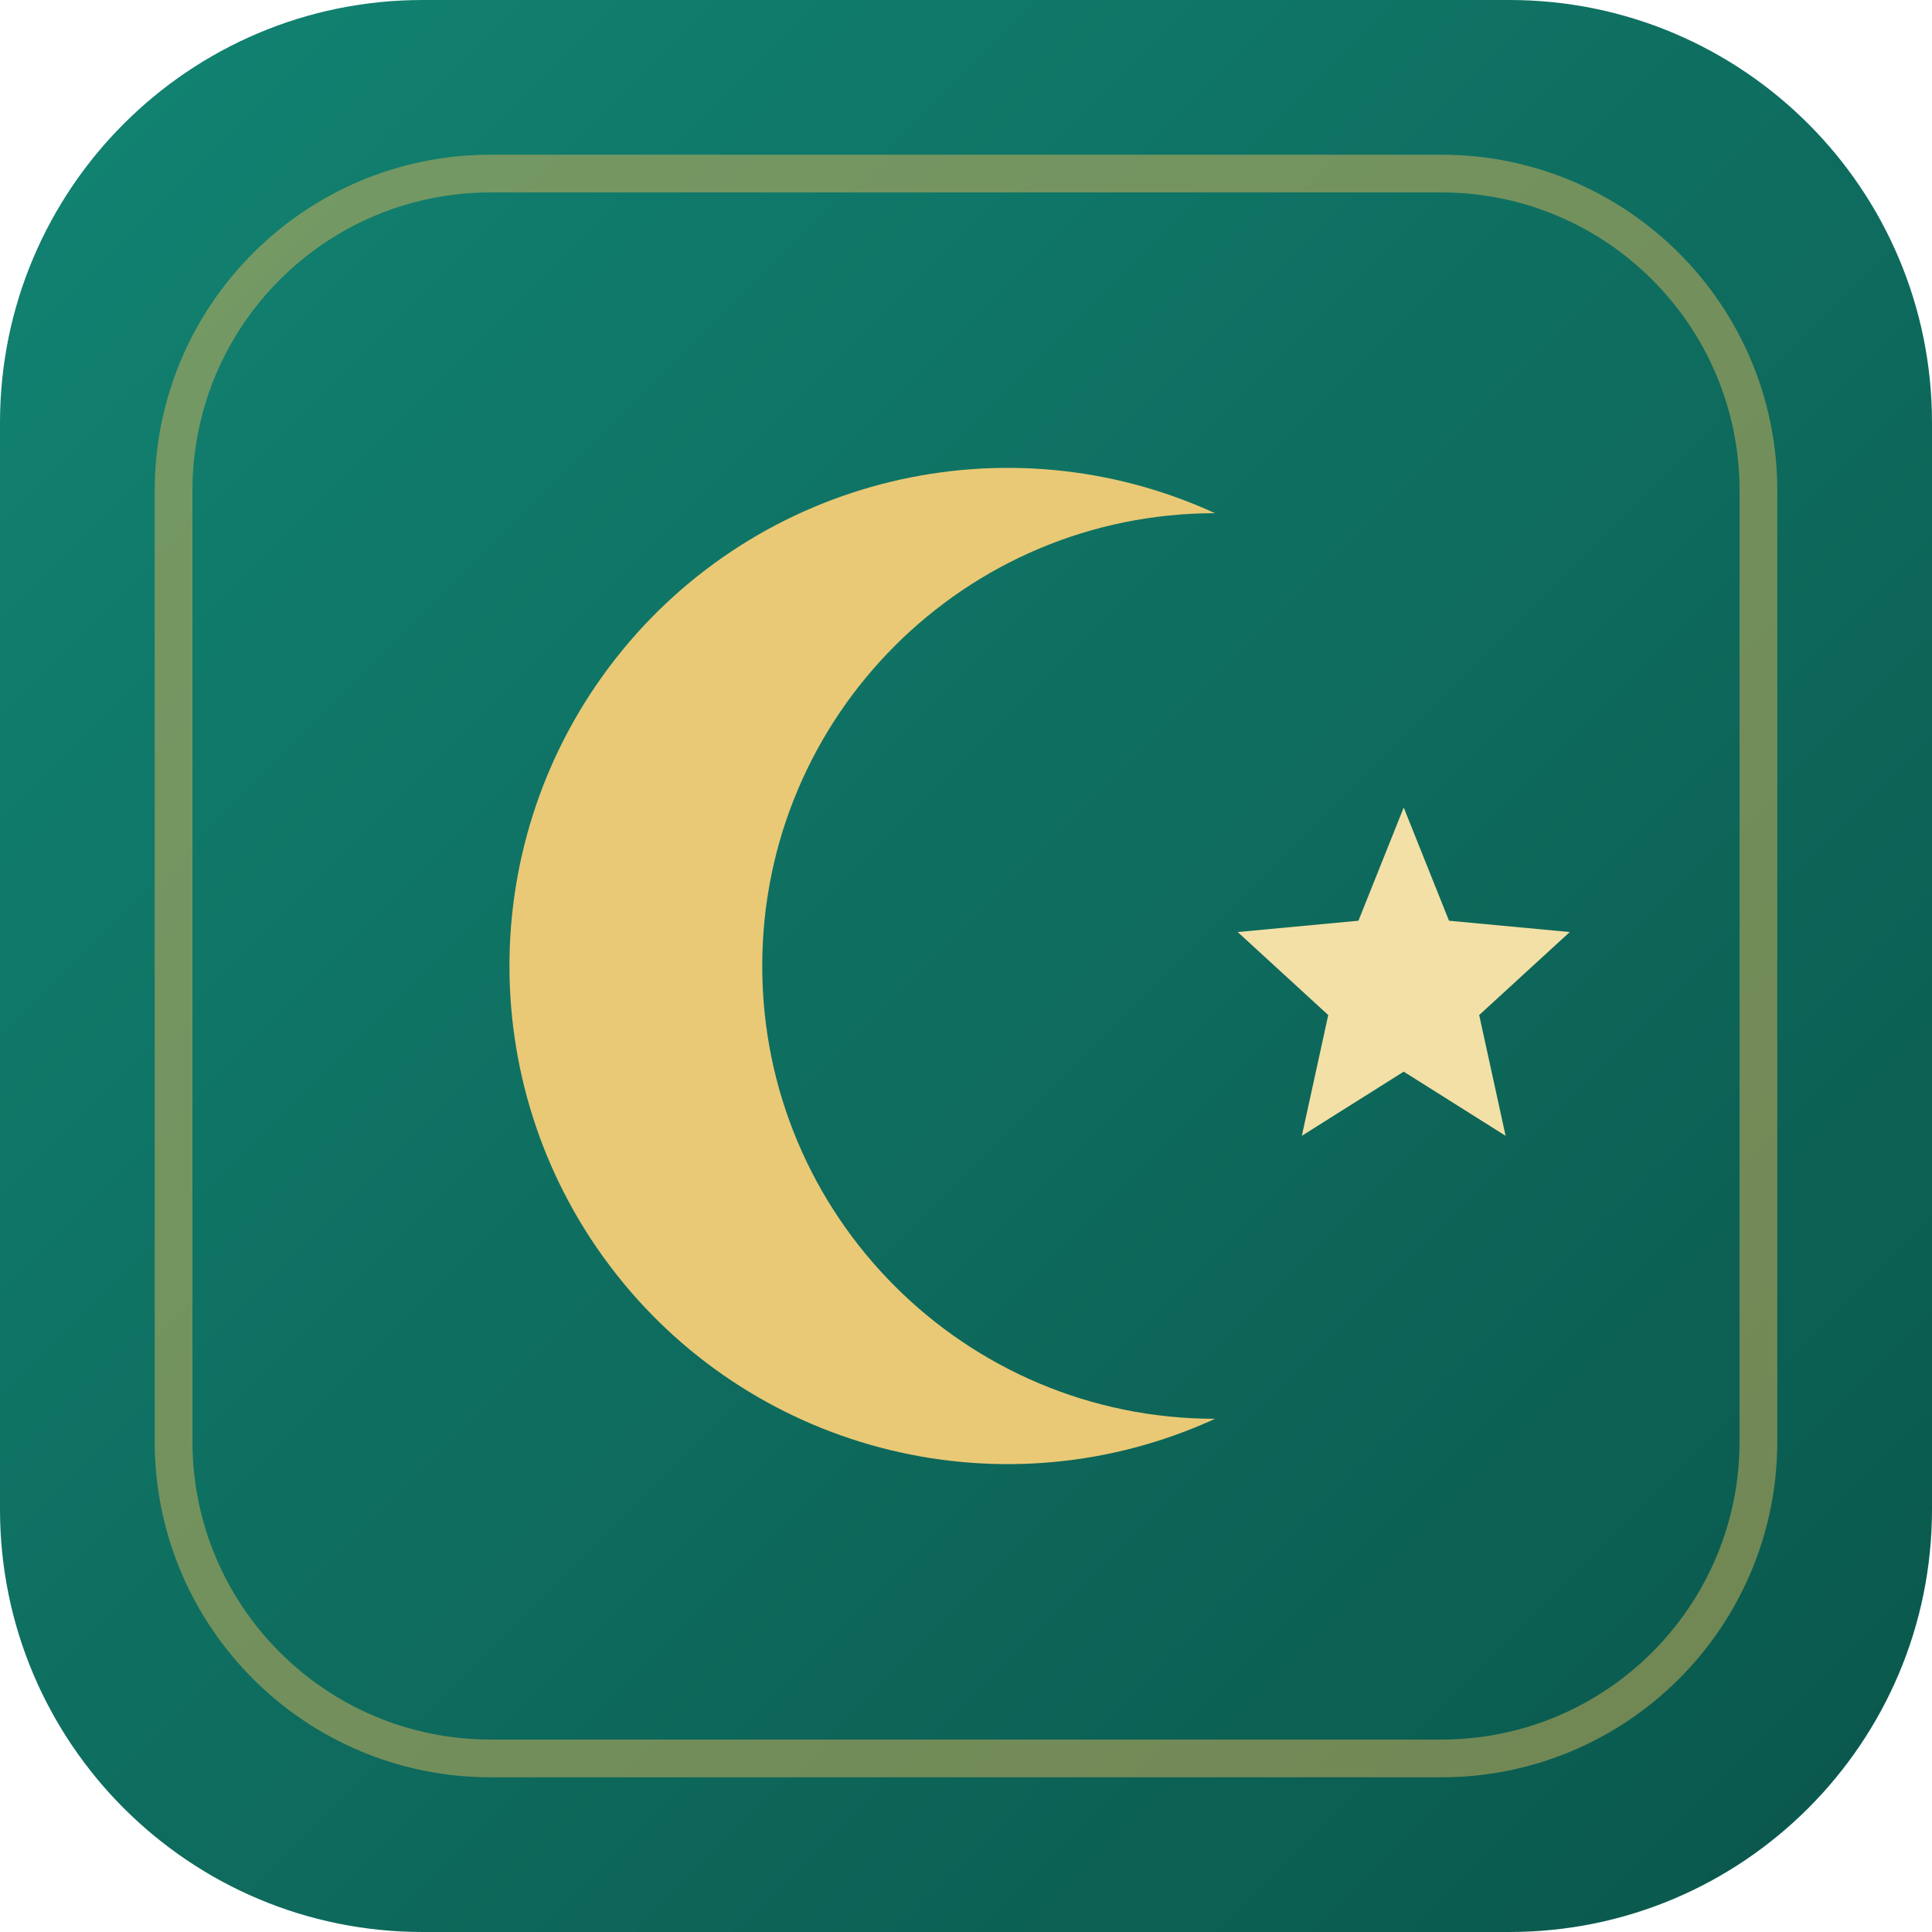
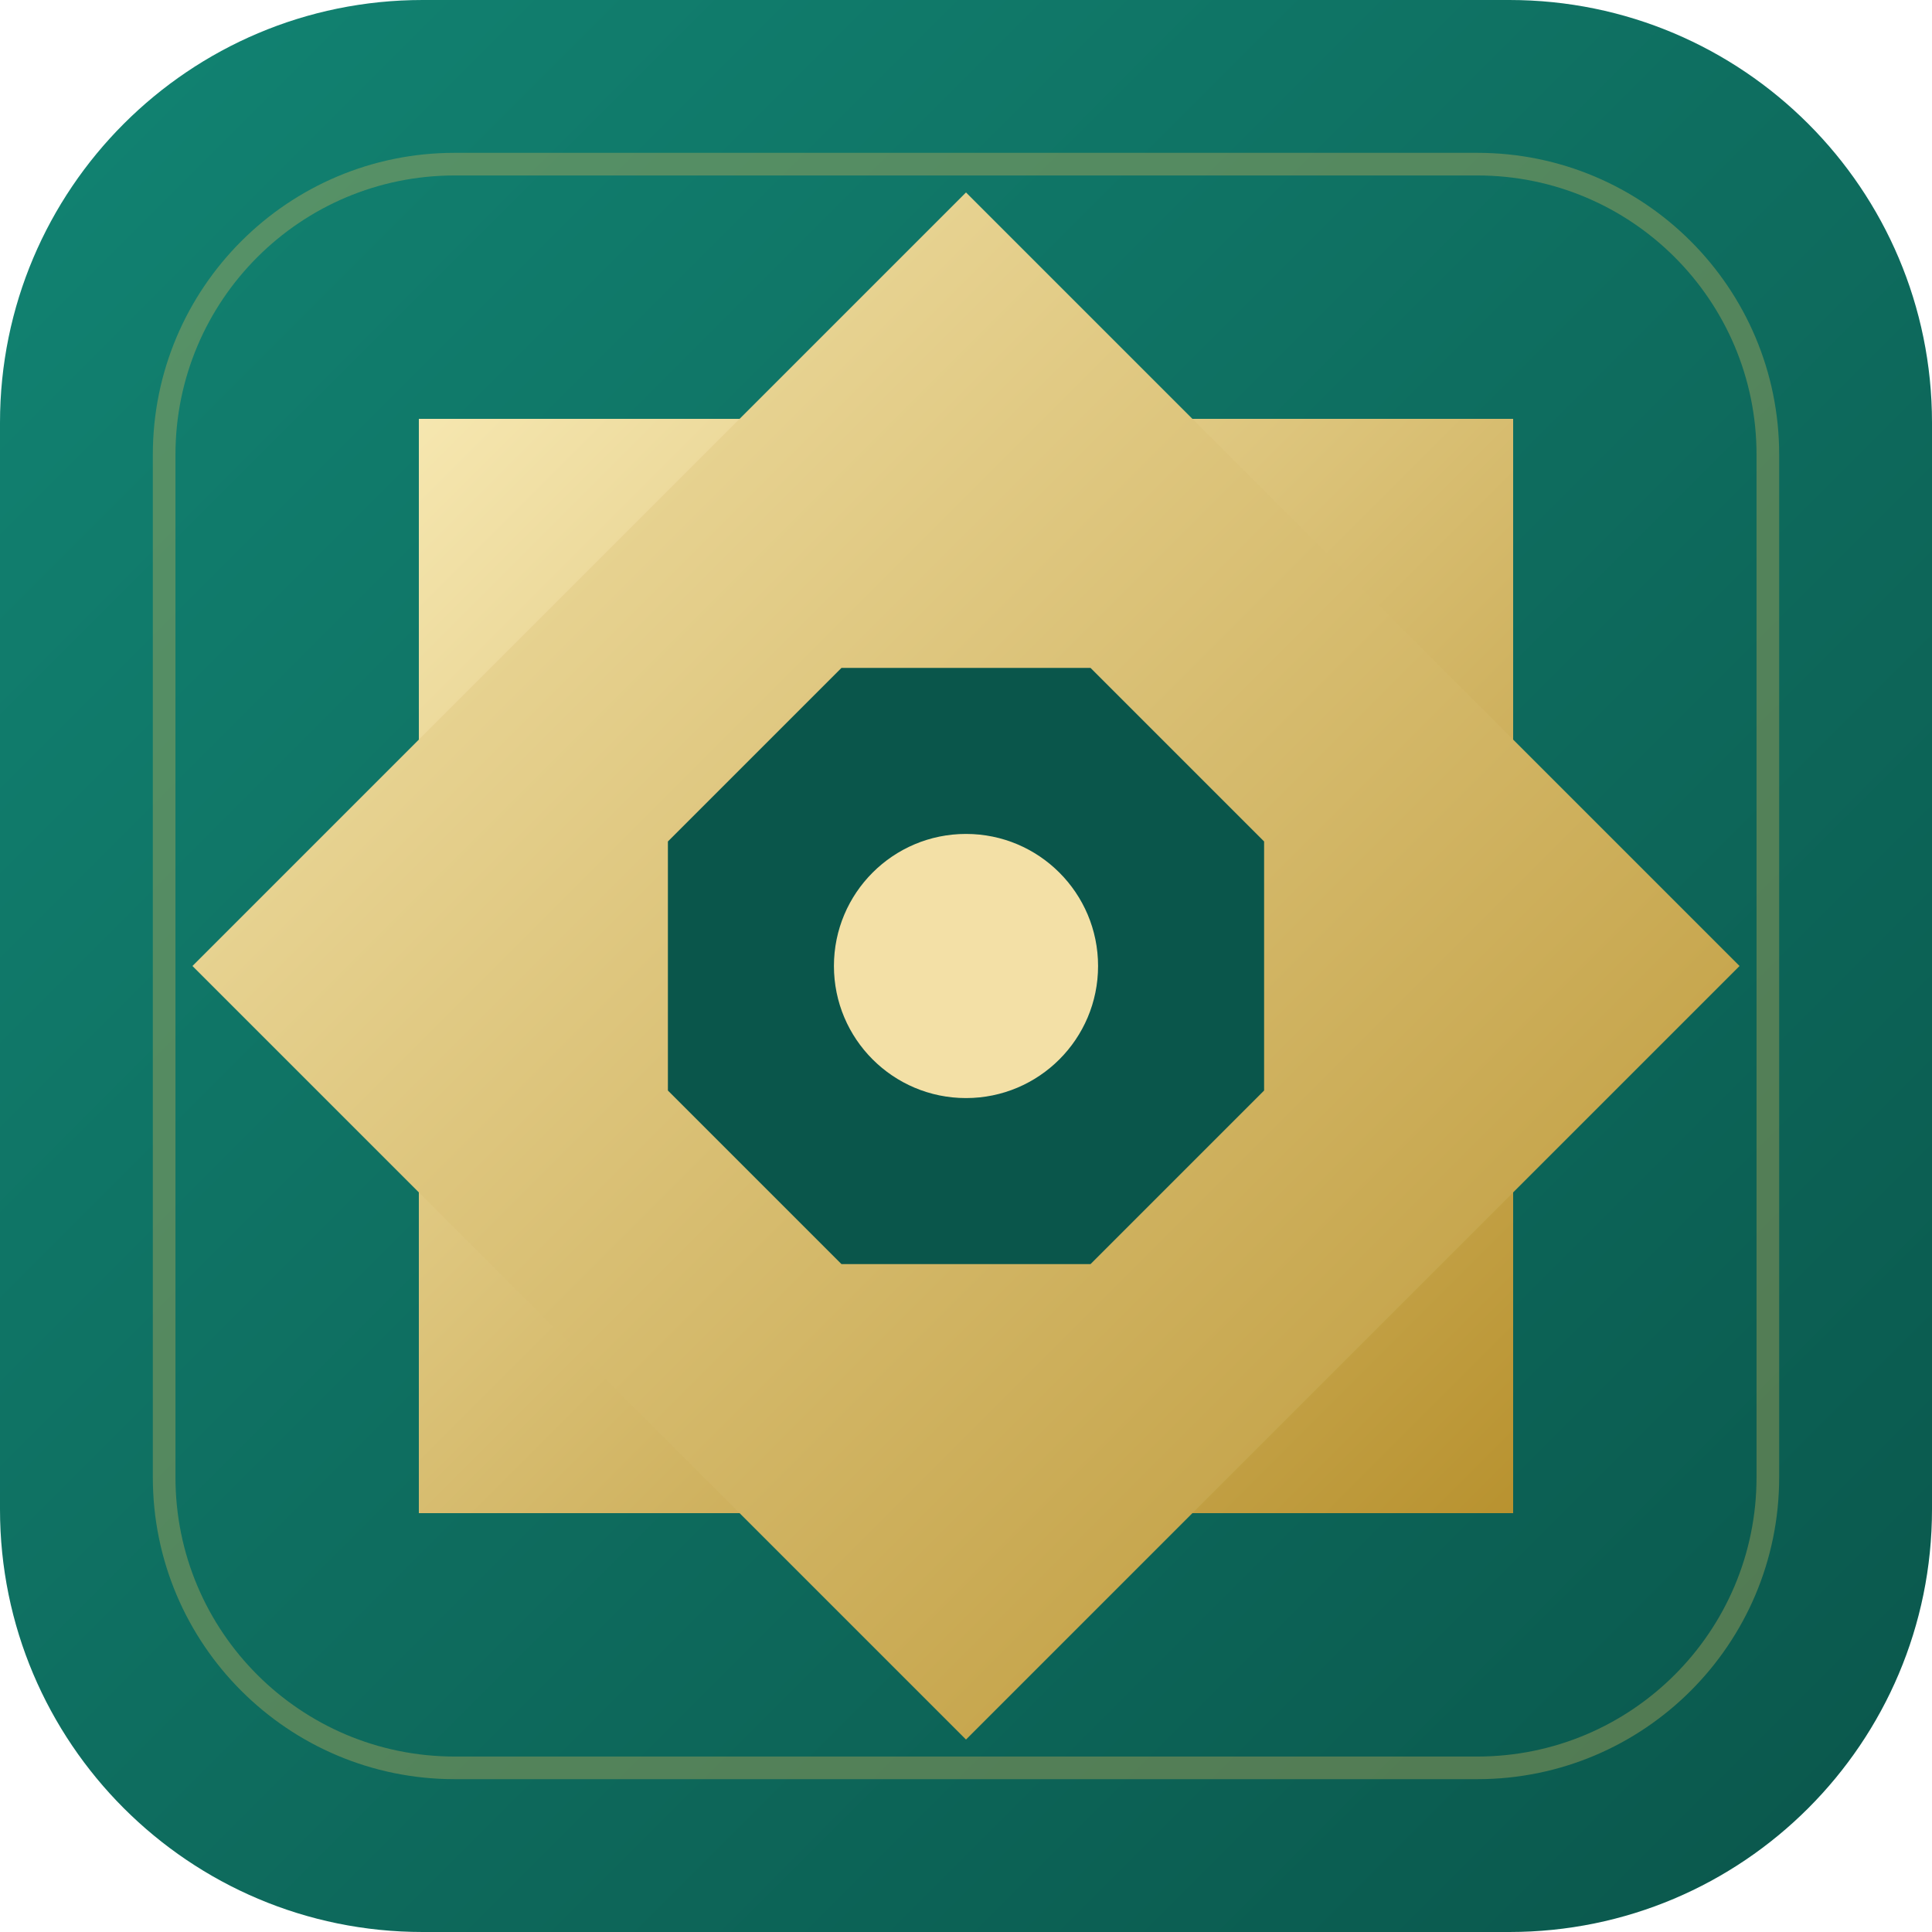
<svg xmlns="http://www.w3.org/2000/svg" viewBox="0 0 512 512" width="512" height="512">
  <defs>
    <linearGradient id="bg" x1="0" y1="0" x2="1" y2="1">
      <stop offset="0" stop-color="#128473" />
      <stop offset="1" stop-color="#0a564b" />
    </linearGradient>
+     <linearGradient id="gold" x1="0" y1="0" x2="1" y2="1">
+       <stop offset="0" stop-color="#f6e7b0" />
+       <stop offset="1" stop-color="#b8922f" />
+     </linearGradient>
  </defs>
  <rect width="512" height="512" rx="112" fill="url(#bg)" />
-   <g fill="none" stroke="#d7b45a" stroke-width="10" opacity="0.5">
-     <rect x="46" y="46" width="420" height="420" rx="84" />
+   <rect x="43.5" y="43.5" width="425" height="425" rx="77" fill="none" stroke="#d7b45a" stroke-opacity="0.35" stroke-width="6" />
+   <g fill="url(#gold)">
+     <rect x="111" y="111" width="290" height="290" />
+     <polygon points="461,256 256,51 51,256 256,461" />
  </g>
-   <path d="M322 136a132 132 0 1 0 0 240 104 104 0 1 1 0-240z" fill="#e9c976" />
-   <path d="M372 214l12 30 32 3-24 22 7 32-27-17-27 17 7-32-24-22 32-3z" fill="#f3e0a6" />
+   <polygon points="335,223 289,177 223,177 177,223 177,289 223,335 289,335 335,289" fill="#0a564b" />
+   <circle cx="256" cy="256" r="35" fill="#f3e0a6" />
</svg>
